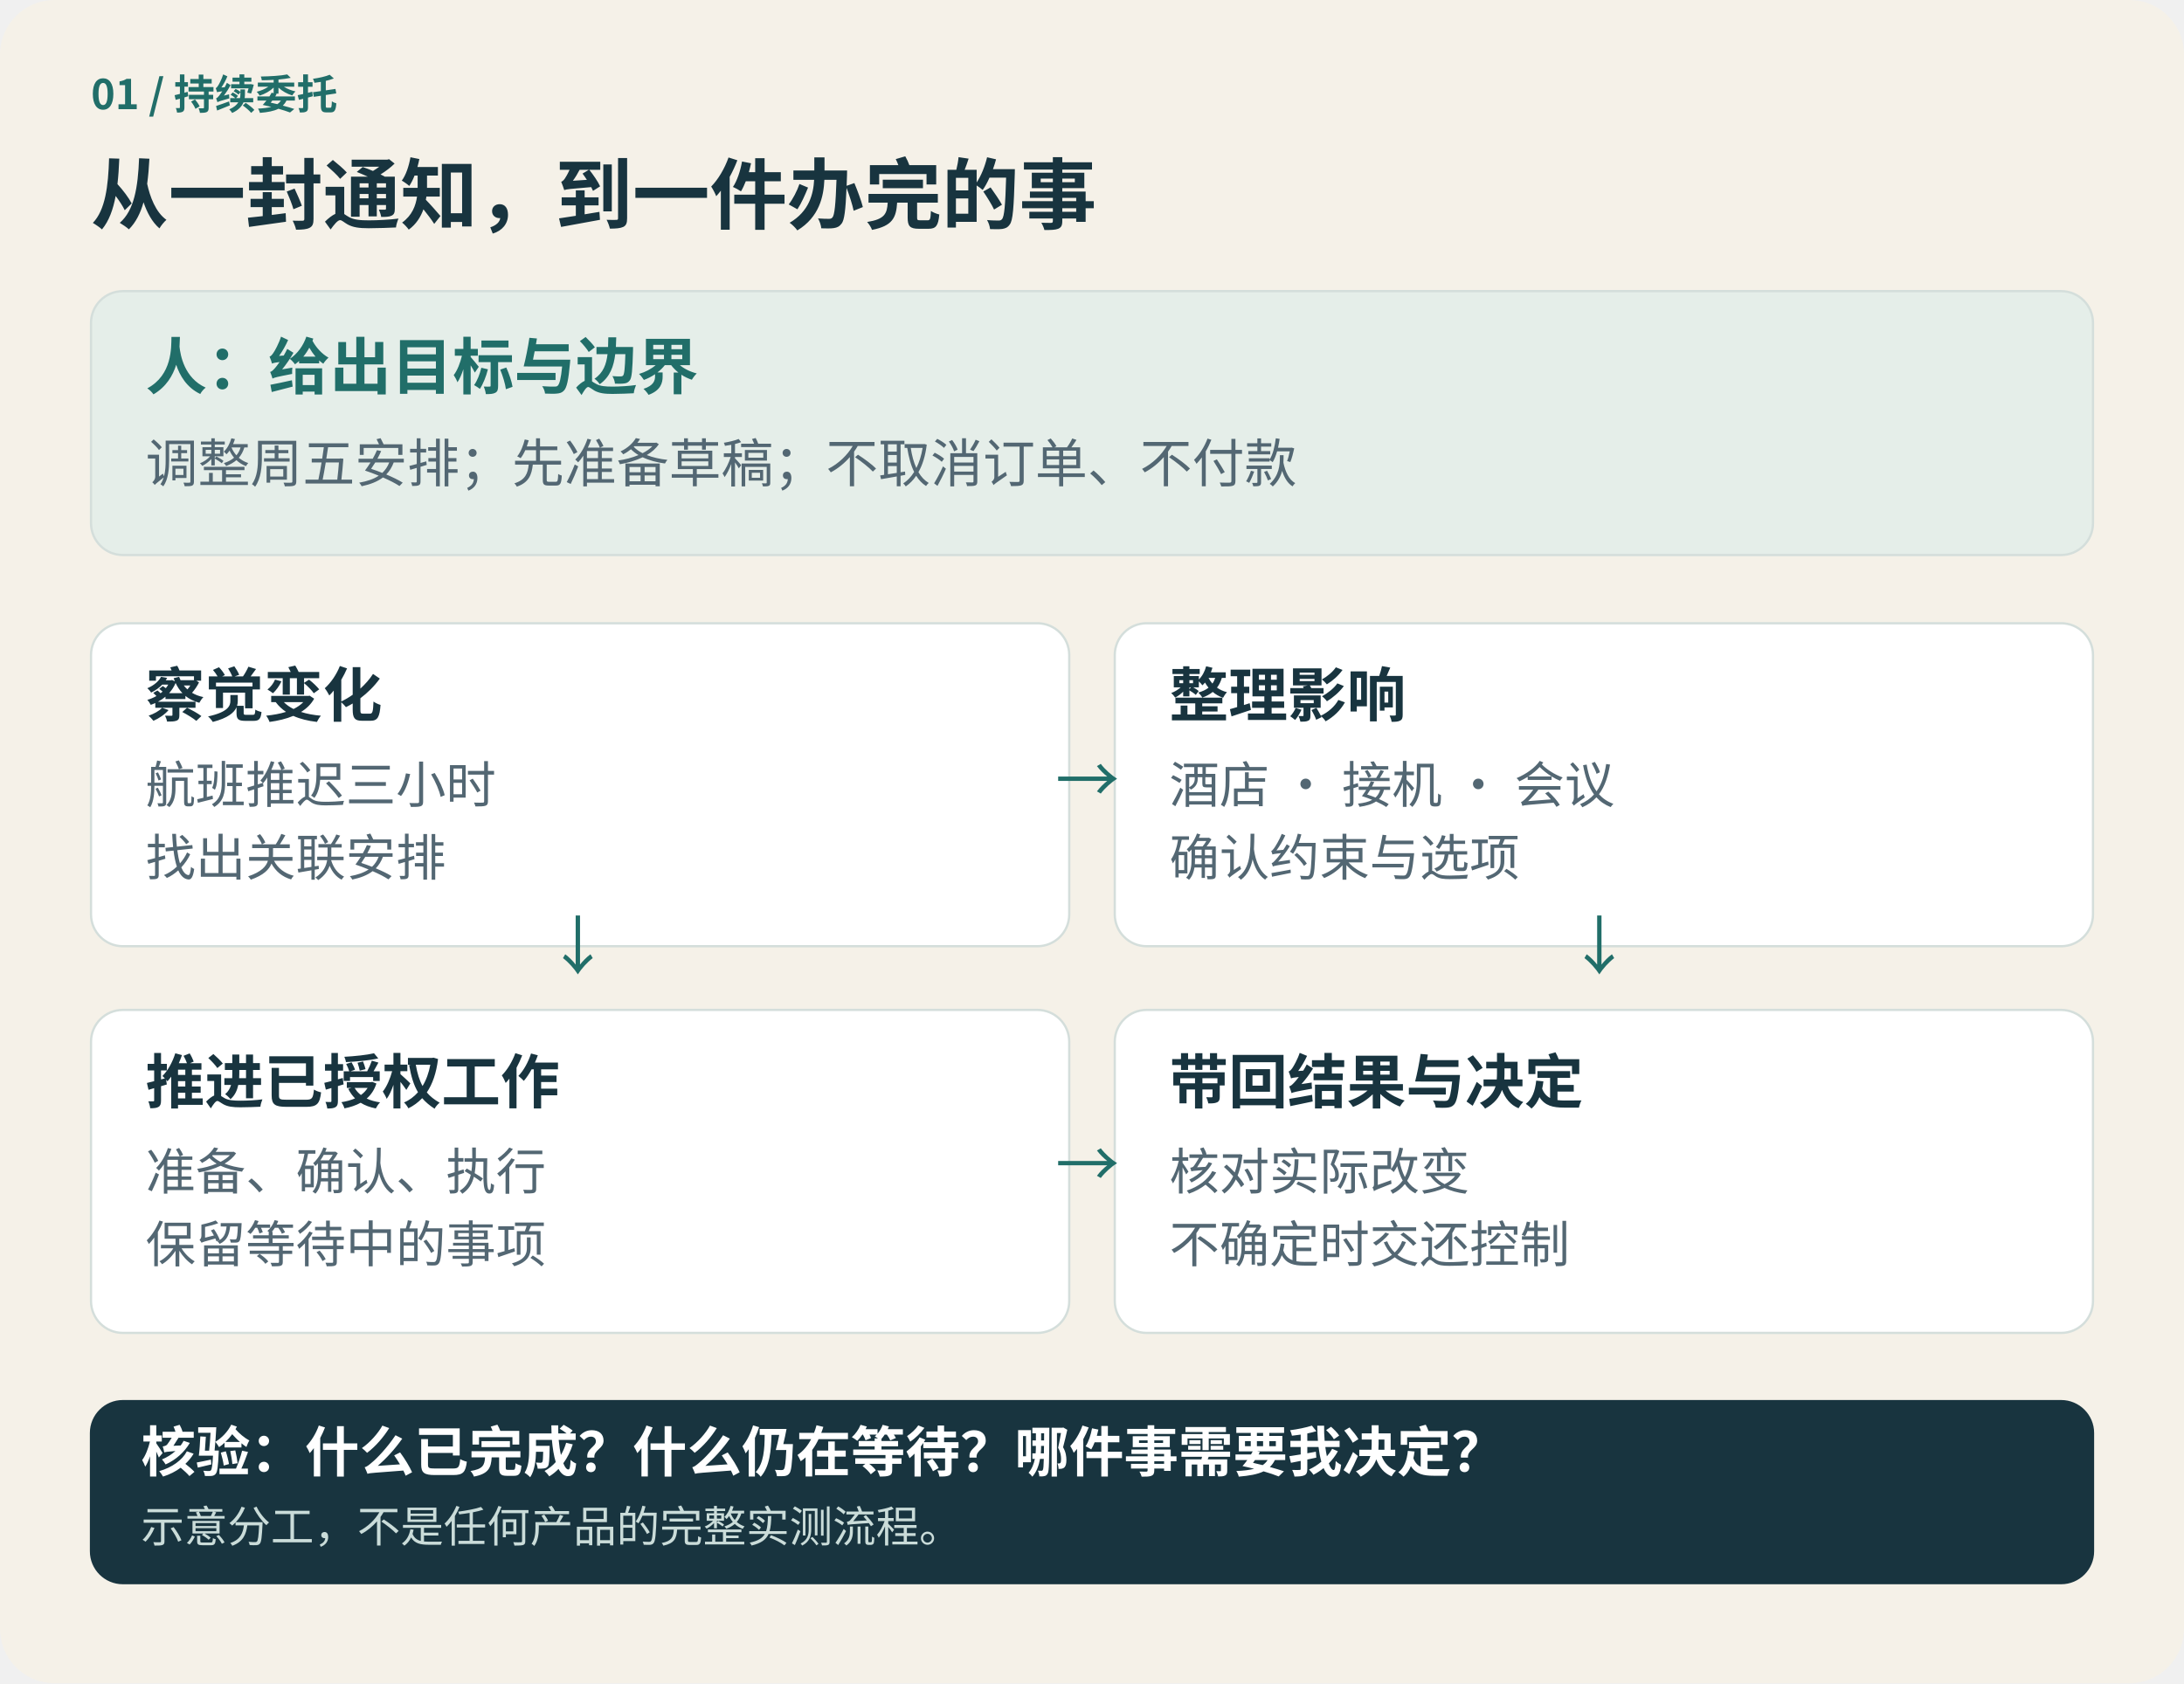
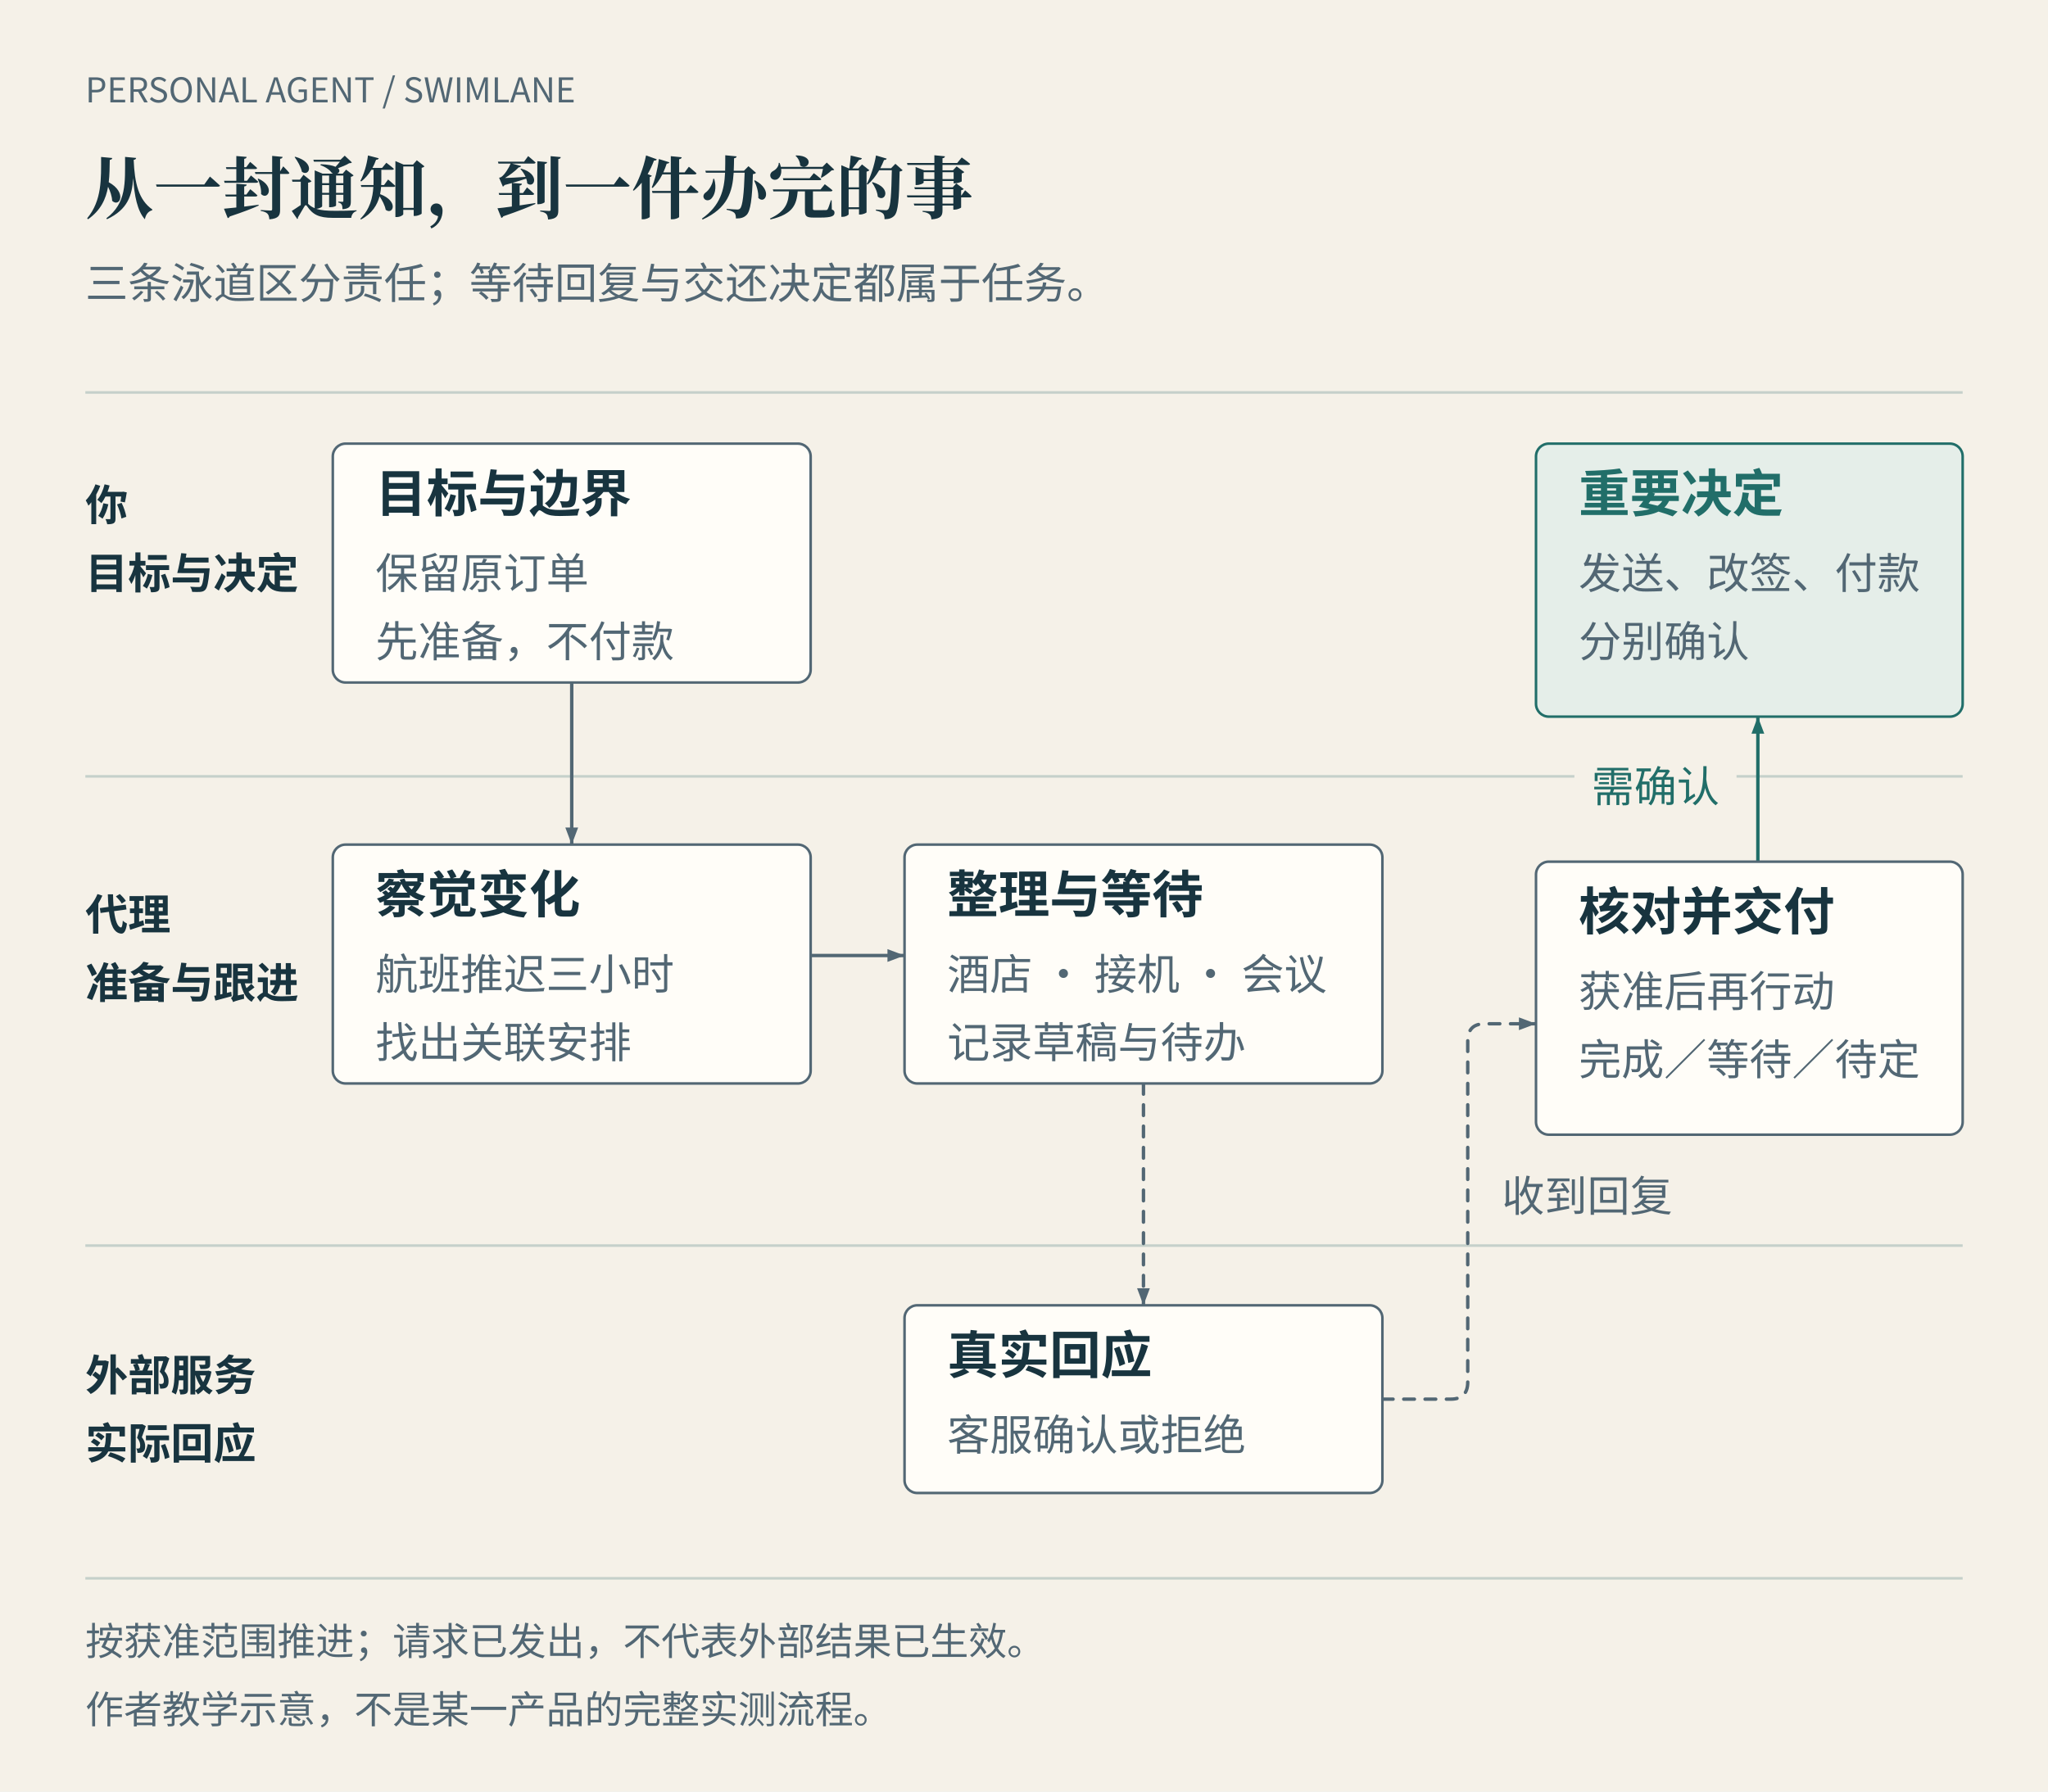
- <svg xmlns="http://www.w3.org/2000/svg" width="960" height="740" viewBox="0 0 960 740" role="img" aria-labelledby="title desc">
-   <rect width="960" height="740" rx="24" fill="#f5f1e8" />
-   <g font-family="Noto Sans CJK SC, sans-serif" fill="#18343f">
-     <text x="40" y="48" font-size="18" fill="#216e69" font-weight="700">01 / 持续委托</text>
-     <text x="40" y="98" font-size="34" fill="#18343f" font-weight="700">从一封通知，到一件办完的事</text>
-     <rect x="40" y="128" width="880" height="116" rx="14" fill="#e5eee9" stroke="#d4dedb" />
-     <text x="64" y="171" font-size="27" fill="#216e69" font-weight="700">人：给出目标与边界</text>
-     <text x="64" y="212" font-size="23" fill="#536773" font-weight="400">调整周五安排；先准备草稿；不取消订单、不付款</text>
-     <rect x="40" y="274" width="430" height="142" rx="14" fill="#ffffff" stroke="#d4dedb" />
-     <text x="64" y="315" font-size="26" fill="#18343f" font-weight="700">察觉变化</text>
-     <text x="64" y="353" font-size="22" fill="#536773" font-weight="400">航班推迟三小时</text>
-     <text x="64" y="385" font-size="22" fill="#536773" font-weight="400">找出关联安排</text>
-     <rect x="490" y="274" width="430" height="142" rx="14" fill="#ffffff" stroke="#d4dedb" />
-     <text x="514" y="315" font-size="26" fill="#18343f" font-weight="700">整理影响</text>
-     <text x="514" y="353" font-size="22" fill="#536773" font-weight="400">酒店 · 接机 · 会议</text>
-     <text x="514" y="385" font-size="22" fill="#536773" font-weight="400">确认约束与选项</text>
-     <rect x="40" y="444" width="430" height="142" rx="14" fill="#ffffff" stroke="#d4dedb" />
-     <text x="64" y="485" font-size="26" fill="#18343f" font-weight="700">推进已授权工作</text>
-     <text x="64" y="523" font-size="22" fill="#536773" font-weight="400">准备、确认、执行</text>
-     <text x="64" y="555" font-size="22" fill="#536773" font-weight="400">保留等待中的事项</text>
-     <rect x="490" y="444" width="430" height="142" rx="14" fill="#ffffff" stroke="#d4dedb" />
-     <text x="514" y="485" font-size="26" fill="#18343f" font-weight="700">带回结果与决定</text>
-     <text x="514" y="523" font-size="22" fill="#536773" font-weight="400">核对实际改变</text>
-     <text x="514" y="555" font-size="22" fill="#536773" font-weight="400">不确定时交还控制</text>
-     <text x="464" y="353" font-size="28" fill="#216e69" font-weight="400">→</text>
-     <text x="689" y="426" font-size="28" fill="#216e69" font-weight="400">↓</text>
-     <text x="240" y="426" font-size="28" fill="#216e69" font-weight="400">↓</text>
-     <text x="464" y="522" font-size="28" fill="#216e69" font-weight="400">→</text>
-     <rect x="40" y="616" width="880" height="80" rx="14" fill="#18343f" stroke="#18343f" />
-     <text x="62" y="647" font-size="24" fill="#ffffff" font-weight="700">核验：什么已完成？什么仍在等待？哪件事需要我决定？</text>
-     <text x="62" y="678" font-size="19" fill="#cadcd9" font-weight="400">示意分工，不是任何产品的完整实测流程。</text>
-   </g>
+ <svg xmlns="http://www.w3.org/2000/svg" width="960" height="840" viewBox="0 0 960 840" role="img" aria-labelledby="01-handoff-title 01-handoff-desc" id="d-01-handoff-root">
+   <defs>
+     <style>#d-01-handoff-root { color: #18343f; font-family: Noto Sans CJK SC, PingFang SC, Microsoft YaHei, sans-serif; }
+       #d-01-handoff-root .diagram-container { width:100%;overflow-x:auto }
+       #d-01-handoff-root .diagram-container { overflow:visible }</style>
+     <marker id="d-01-handoff-01-handoff-neutral" markerWidth="8" markerHeight="6" refX="8" refY="3" orient="auto" markerUnits="userSpaceOnUse">
+       <path d="M0 0 L8 3 L0 6 Z" fill="#526774" />
+     </marker>
+     <marker id="d-01-handoff-01-handoff-accent" markerWidth="8" markerHeight="6" refX="8" refY="3" orient="auto" markerUnits="userSpaceOnUse">
+       <path d="M0 0 L8 3 L0 6 Z" fill="#216e69" />
+     </marker>
+   </defs>
+   <rect x="0" y="0" width="960" height="840" rx="0" fill="#f5f1e8" stroke-width="1.2" />
+   <text x="40" y="48" fill="#526774" font-size="16" font-weight="400" font-family="Noto Sans CJK SC, PingFang SC, Microsoft YaHei, sans-serif" text-anchor="start">PERSONAL AGENT  /  SWIMLANE</text>
+   <text x="40" y="100" fill="#18343f" font-size="32" font-weight="600" font-family="Noto Serif CJK SC, Songti SC, serif" text-anchor="start">从一封通知，到一件办完的事</text>
+   <text x="40" y="140" fill="#526774" font-size="20" font-weight="400" font-family="Noto Sans CJK SC, PingFang SC, Microsoft YaHei, sans-serif" text-anchor="start">三条泳道区分责任；等待回复与交还决定都属于任务。</text>
+   <line x1="40" y1="184" x2="920" y2="184" stroke="#c5d0ca" stroke-width="1.2" />
+   <line x1="40" y1="364" x2="920" y2="364" stroke="#c5d0ca" stroke-width="1.2" />
+   <line x1="40" y1="584" x2="920" y2="584" stroke="#c5d0ca" stroke-width="1.2" />
+   <text x="40" y="244" fill="#18343f" font-size="20" font-weight="600" font-family="Noto Sans CJK SC, PingFang SC, Microsoft YaHei, sans-serif" text-anchor="start">你</text>
+   <text x="40" y="276" fill="#18343f" font-size="20" font-weight="600" font-family="Noto Sans CJK SC, PingFang SC, Microsoft YaHei, sans-serif" text-anchor="start">目标与决定</text>
+   <text x="40" y="436" fill="#18343f" font-size="20" font-weight="600" font-family="Noto Sans CJK SC, PingFang SC, Microsoft YaHei, sans-serif" text-anchor="start">代理</text>
+   <text x="40" y="468" fill="#18343f" font-size="20" font-weight="600" font-family="Noto Sans CJK SC, PingFang SC, Microsoft YaHei, sans-serif" text-anchor="start">准备与跟进</text>
+   <text x="40" y="652" fill="#18343f" font-size="20" font-weight="600" font-family="Noto Sans CJK SC, PingFang SC, Microsoft YaHei, sans-serif" text-anchor="start">外部服务</text>
+   <text x="40" y="684" fill="#18343f" font-size="20" font-weight="600" font-family="Noto Sans CJK SC, PingFang SC, Microsoft YaHei, sans-serif" text-anchor="start">实际回应</text>
+   <path d="M268 320 V396" fill="none" stroke="#526774" stroke-width="1.6" stroke-linecap="round" stroke-linejoin="round" marker-end="url(#d-01-handoff-01-handoff-neutral)" />
+   <path d="M380 448 H424" fill="none" stroke="#526774" stroke-width="1.6" stroke-linecap="round" stroke-linejoin="round" marker-end="url(#d-01-handoff-01-handoff-neutral)" />
+   <path d="M536 508 V612" fill="none" stroke="#526774" stroke-width="1.6" stroke-linecap="round" stroke-linejoin="round" marker-end="url(#d-01-handoff-01-handoff-neutral)" stroke-dasharray="5 5" />
+   <path d="M648 656 H680 Q688 656 688 648 V488 Q688 480 696 480 H720" fill="none" stroke="#526774" stroke-width="1.6" stroke-linecap="round" stroke-linejoin="round" marker-end="url(#d-01-handoff-01-handoff-neutral)" stroke-dasharray="5 5" />
+   <path d="M824 404 V336" fill="none" stroke="#216e69" stroke-width="1.6" stroke-linecap="round" stroke-linejoin="round" marker-end="url(#d-01-handoff-01-handoff-accent)" />
+   <rect x="696.0" y="547" width="96" height="28" rx="0" fill="#f5f1e8" stroke-width="1.2" />
+   <text x="744" y="568" fill="#526774" font-size="20" font-weight="400" font-family="Noto Sans CJK SC, PingFang SC, Microsoft YaHei, sans-serif" text-anchor="middle">收到回复</text>
+   <rect x="738.0" y="355" width="76" height="28" rx="0" fill="#f5f1e8" stroke-width="1.2" />
+   <text x="776" y="376" fill="#216e69" font-size="20" font-weight="400" font-family="Noto Sans CJK SC, PingFang SC, Microsoft YaHei, sans-serif" text-anchor="middle">需确认</text>
+   <rect x="156" y="208" width="224" height="112" rx="6" fill="#fffdf8" stroke="#526774" stroke-width="1.2" />
+   <text x="176" y="240" fill="#18343f" font-size="24" font-weight="600" font-family="Noto Sans CJK SC, PingFang SC, Microsoft YaHei, sans-serif" text-anchor="start">目标与边界</text>
+   <text x="176" y="276" fill="#526774" font-size="20" font-weight="400" font-family="Noto Sans CJK SC, PingFang SC, Microsoft YaHei, sans-serif" text-anchor="start">保留原订单</text>
+   <text x="176" y="308" fill="#526774" font-size="20" font-weight="400" font-family="Noto Sans CJK SC, PingFang SC, Microsoft YaHei, sans-serif" text-anchor="start">先准备，不付款</text>
+   <rect x="156" y="396" width="224" height="112" rx="6" fill="#fffdf8" stroke="#526774" stroke-width="1.2" />
+   <text x="176" y="428" fill="#18343f" font-size="24" font-weight="600" font-family="Noto Sans CJK SC, PingFang SC, Microsoft YaHei, sans-serif" text-anchor="start">察觉变化</text>
+   <text x="176" y="464" fill="#526774" font-size="20" font-weight="400" font-family="Noto Sans CJK SC, PingFang SC, Microsoft YaHei, sans-serif" text-anchor="start">航班推迟三小时</text>
+   <text x="176" y="496" fill="#526774" font-size="20" font-weight="400" font-family="Noto Sans CJK SC, PingFang SC, Microsoft YaHei, sans-serif" text-anchor="start">找出关联安排</text>
+   <rect x="424" y="396" width="224" height="112" rx="6" fill="#fffdf8" stroke="#526774" stroke-width="1.2" />
+   <text x="444" y="428" fill="#18343f" font-size="24" font-weight="600" font-family="Noto Sans CJK SC, PingFang SC, Microsoft YaHei, sans-serif" text-anchor="start">整理与等待</text>
+   <text x="444" y="464" fill="#526774" font-size="20" font-weight="400" font-family="Noto Sans CJK SC, PingFang SC, Microsoft YaHei, sans-serif" text-anchor="start">酒店 · 接机 · 会议</text>
+   <text x="444" y="496" fill="#526774" font-size="20" font-weight="400" font-family="Noto Sans CJK SC, PingFang SC, Microsoft YaHei, sans-serif" text-anchor="start">记录草稿与待办</text>
+   <rect x="424" y="612" width="224" height="88" rx="6" fill="#fffdf8" stroke="#526774" stroke-width="1.2" />
+   <text x="444" y="644" fill="#18343f" font-size="24" font-weight="600" font-family="Noto Sans CJK SC, PingFang SC, Microsoft YaHei, sans-serif" text-anchor="start">真实回应</text>
+   <text x="444" y="680" fill="#526774" font-size="20" font-weight="400" font-family="Noto Sans CJK SC, PingFang SC, Microsoft YaHei, sans-serif" text-anchor="start">客服确认或拒绝</text>
+   <rect x="720" y="208" width="200" height="128" rx="6" fill="#e5eee9" stroke="#216e69" stroke-width="1.2" />
+   <text x="740" y="240" fill="#216e69" font-size="24" font-weight="600" font-family="Noto Sans CJK SC, PingFang SC, Microsoft YaHei, sans-serif" text-anchor="start">重要决定</text>
+   <text x="740" y="276" fill="#526774" font-size="20" font-weight="400" font-family="Noto Sans CJK SC, PingFang SC, Microsoft YaHei, sans-serif" text-anchor="start">发送、改签、付款</text>
+   <text x="740" y="308" fill="#526774" font-size="20" font-weight="400" font-family="Noto Sans CJK SC, PingFang SC, Microsoft YaHei, sans-serif" text-anchor="start">分别确认</text>
+   <rect x="720" y="404" width="200" height="128" rx="6" fill="#fffdf8" stroke="#526774" stroke-width="1.2" />
+   <text x="740" y="436" fill="#18343f" font-size="24" font-weight="600" font-family="Noto Sans CJK SC, PingFang SC, Microsoft YaHei, sans-serif" text-anchor="start">核对并交付</text>
+   <text x="740" y="472" fill="#526774" font-size="20" font-weight="400" font-family="Noto Sans CJK SC, PingFang SC, Microsoft YaHei, sans-serif" text-anchor="start">获准后再行动</text>
+   <text x="740" y="504" fill="#526774" font-size="20" font-weight="400" font-family="Noto Sans CJK SC, PingFang SC, Microsoft YaHei, sans-serif" text-anchor="start">完成／等待／待定</text>
+   <line x1="40" y1="740" x2="920" y2="740" stroke="#c5d0ca" stroke-width="1.2" />
+   <text x="40" y="776" fill="#526774" font-size="18" font-weight="400" font-family="Noto Sans CJK SC, PingFang SC, Microsoft YaHei, sans-serif" text-anchor="start">按获准范围推进；请求已发出，不代表外部结果已生效。</text>
+   <text x="40" y="808" fill="#526774" font-size="18" font-weight="400" font-family="Noto Sans CJK SC, PingFang SC, Microsoft YaHei, sans-serif" text-anchor="start">作者教学示意，不是某一产品的完整实测流程。</text>
</svg>
